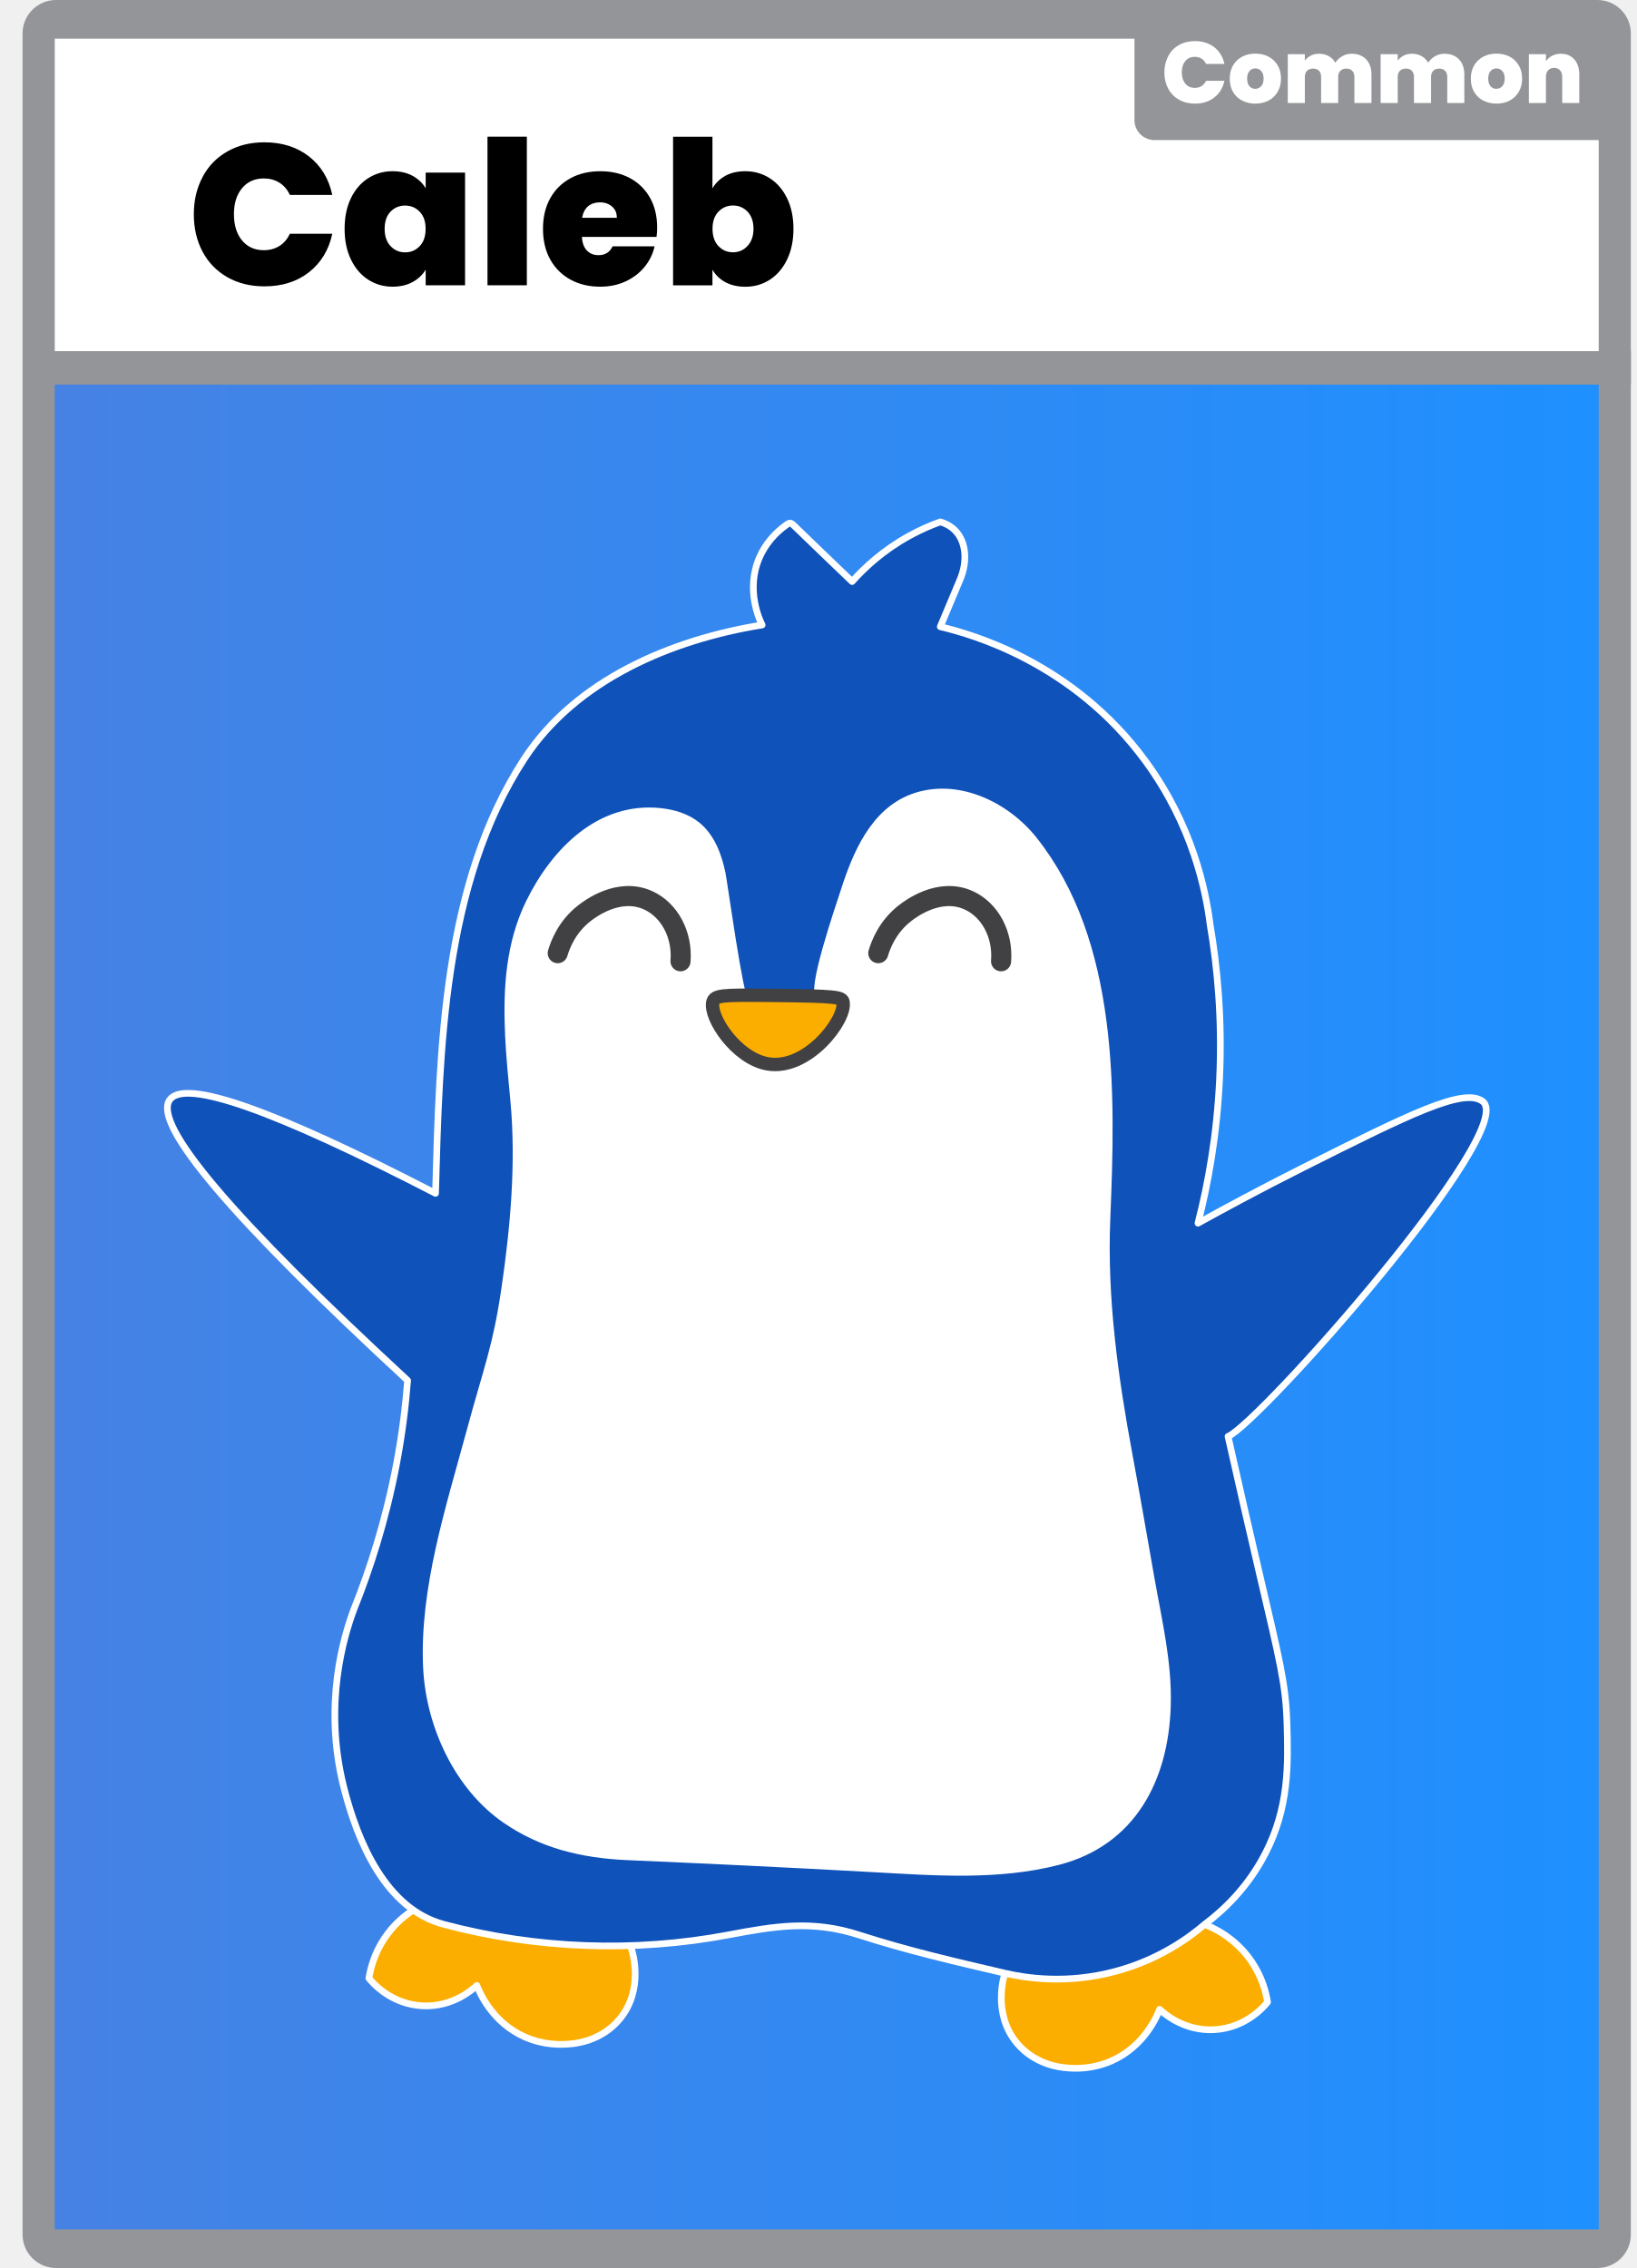
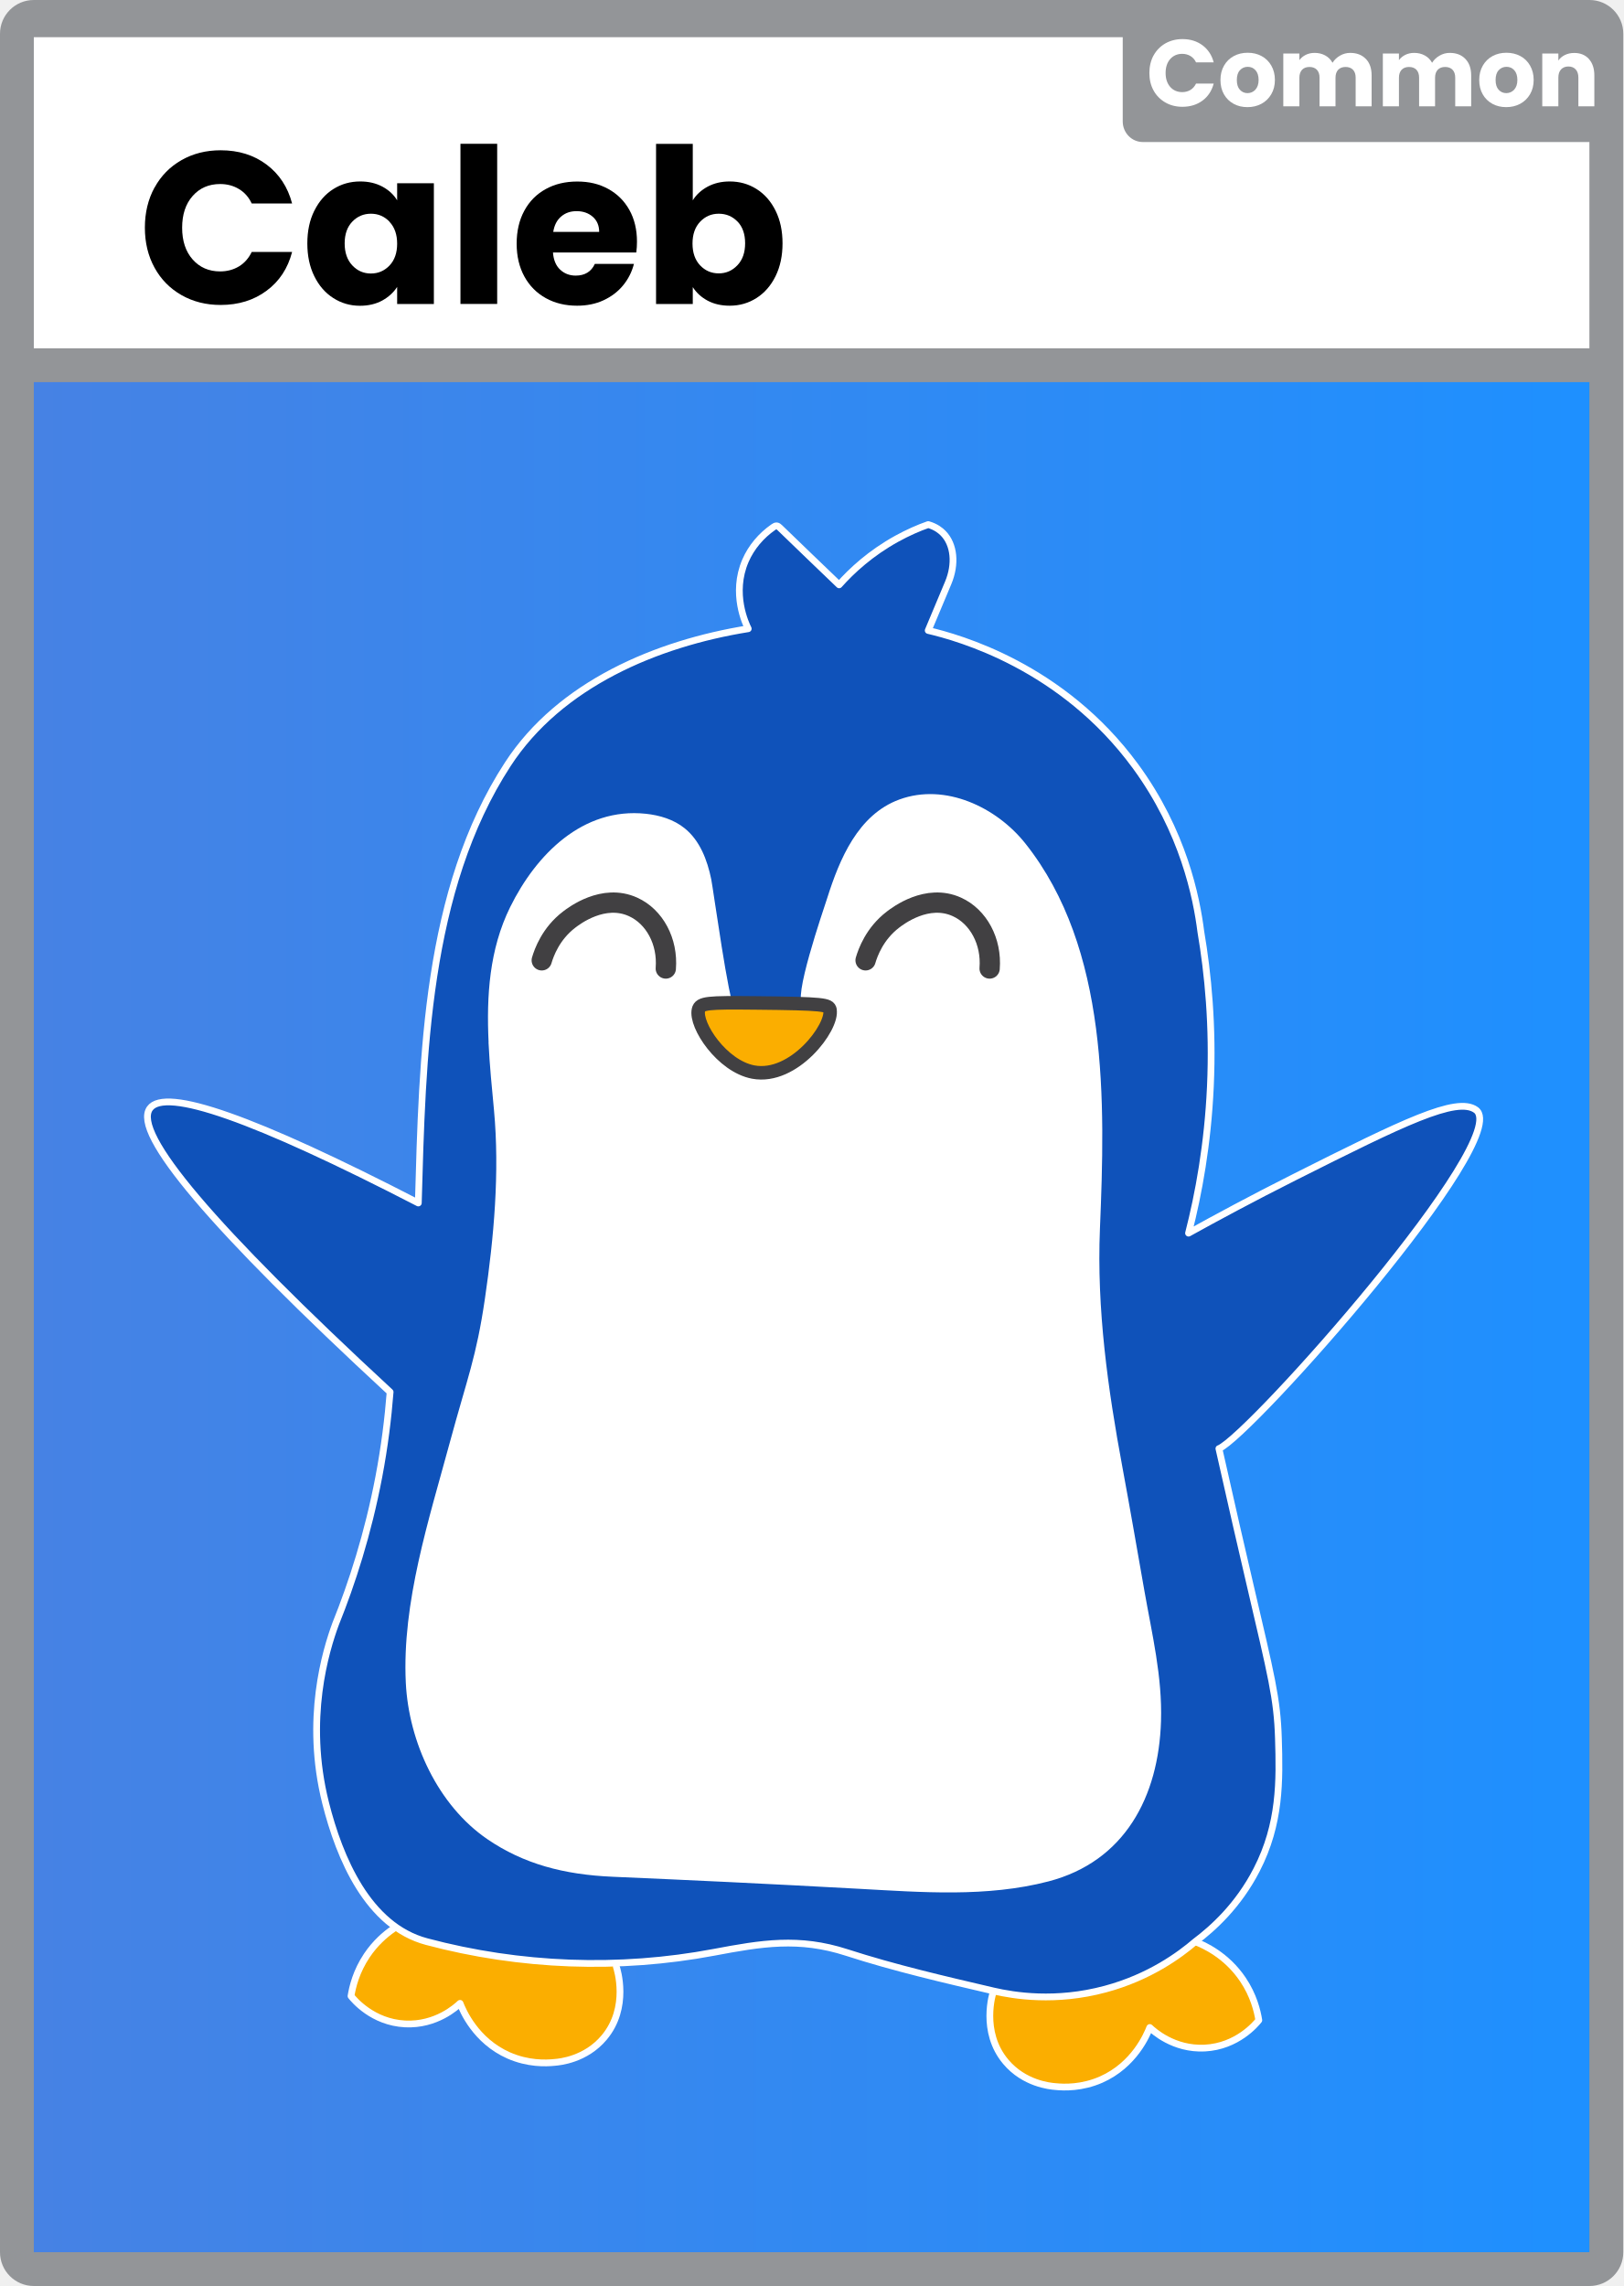
- <svg xmlns="http://www.w3.org/2000/svg" id="Outline" width="244.38" height="338.83" viewBox="0 0 244.38 338.83">
+ <svg xmlns="http://www.w3.org/2000/svg" id="Outline" width="240" height="338" viewBox="0 0 240 338">
  <defs>
    <style>
      .cls-1 {
        stroke-width: 2px;
      }

      .cls-1, .cls-2, .cls-3, .cls-4 {
        stroke-linecap: round;
        stroke-linejoin: round;
      }

      .cls-1, .cls-3 {
        fill: #fbae00;
      }

      .cls-1, .cls-4 {
        stroke: #414042;
      }

      .cls-2 {
        fill: #0f52ba;
      }

      .cls-2, .cls-3 {
        stroke: #fff;
      }

      .cls-5 {
        fill: #fff;
      }

      .cls-6 {
        stroke: #939598;
        stroke-miterlimit: 10;
        stroke-width: 5px;
      }

      .cls-6, .cls-4 {
        fill: none;
      }

      .cls-7 {
        fill: #939598;
      }

      .cls-4 {
        stroke-width: 3px;
      }

      .cls-8 {
        fill: url(#linear-gradient);
      }
    </style>
-     <linearGradient id="linear-gradient" x1="8.18" y1="194.01" x2="238.78" y2="194.01" gradientUnits="userSpaceOnUse">
+     <linearGradient id="linear-gradient" x1="5" y1="144.34" x2="235" y2="144.34" gradientTransform="translate(0 338.34) scale(1 -1)" gradientUnits="userSpaceOnUse">
      <stop offset="0" stop-color="#4682e4" />
      <stop offset="1" stop-color="#1e90ff" />
    </linearGradient>
  </defs>
-   <rect class="cls-7" x="3.37" width="240.21" height="338.83" rx="5" ry="5" />
-   <rect class="cls-8" x="8.18" y="54.96" width="230.6" height="278.1" />
+   <path class="cls-7" d="M5,0h230.01c2.76,0,5,2.23,5,4.99v328.02c0,2.75-2.24,4.99-5,4.99H5c-2.76,0-5-2.23-5-4.99V4.99C0,2.23,2.24,0,5,0Z" />
+   <rect class="cls-8" x="5" y="55" width="230" height="278" />
  <g>
-     <path class="cls-3" d="M94.33,291.22c.11.31,1.93,6.01-1.81,10.46-2.73,3.25-6.55,3.61-7.32,3.67-1.34.14-3.94.22-6.79-1.03-4.91-2.17-6.79-6.67-7.19-7.7-.51.48-3.52,3.27-8.13,3.04-4.81-.25-7.57-3.59-7.99-4.12.22-1.37.77-3.66,2.35-6.01,2.41-3.58,5.71-5.08,7.05-5.6" />
-     <path class="cls-3" d="M150.09,294.79c-.11.31-1.93,6.01,1.81,10.46,2.73,3.25,6.55,3.61,7.32,3.67,1.34.14,3.94.22,6.79-1.03,4.91-2.17,6.79-6.67,7.19-7.7.51.48,3.52,3.27,8.13,3.04,4.81-.25,7.57-3.59,7.99-4.12-.22-1.37-.77-3.66-2.35-6.01-2.41-3.58-5.71-5.08-7.05-5.6" />
-     <path class="cls-2" d="M183.42,214.59c1.86,8.28,3.43,15.13,4.57,19.98,3.17,13.61,4.05,16.95,4.23,22.88.19,6.22.3,12.6-3.23,19.44-2.72,5.29-6.5,8.68-9.06,10.6-2.31,1.98-6.78,5.27-13.3,7.02-7.35,1.98-13.51.98-16.53.28-7.24-1.69-14.64-3.4-21.71-5.69s-12.57-1.36-19.62-.03c-14.04,2.65-28.68,2.1-42.49-1.58-8.68-2.31-12.89-12.37-14.94-20.51-3.12-12.4.06-22.6,1.48-26.46,2.42-6.01,4.78-13.3,6.39-21.74.85-4.47,1.37-8.68,1.67-12.55-26.28-24.29-38.12-38.27-35.53-41.92,2.26-3.19,15.49,1.47,39.7,13.97.61-21.51,1.1-46.23,13.23-64.87,7.7-11.84,22.01-17.86,35.55-20.04-.34-.68-2.51-5.2-.41-10.06.86-1.99,2.33-3.71,4.11-4.95.16-.11.33-.22.52-.2.17.02.31.15.44.27,2.91,2.83,5.85,5.63,8.78,8.45,1.86-2.09,4.65-4.68,8.53-6.82,1.64-.9,3.21-1.59,4.64-2.09,1.15.33,1.84.9,2.21,1.28,1.64,1.67,1.91,4.57.74,7.35-.98,2.35-1.97,4.69-2.95,7.03,4.53,1.07,19.81,5.29,30.63,20.05,7.09,9.66,9.04,19.44,9.68,24.5,1.04,6.11,1.82,13.89,1.41,22.88-.39,8.54-1.74,15.88-3.23,21.68,4.02-2.23,9.36-5.11,15.72-8.31,15.92-8,23.94-11.96,26.77-9.91,5.67,4.11-33.24,48-37.99,50.08Z" />
-     <path class="cls-5" d="M75.43,154.53c.16,3.38.5,6.75.81,10.04.85,9.19-.01,18.78-1.35,27.91-1.27,8.64-2.57,11.57-5.19,21.23-3.07,11.34-7.08,23.64-6.5,35.5.43,8.74,4.73,18.13,12.08,23.15,5.32,3.63,11.27,5.23,18.5,5.54,5.74.25,11.52.51,17.32.79,6.4.31,12.76.64,19.09.99,9.28.51,18.92,1.28,28.02-1.09,11.29-2.94,16.31-12.53,16.65-23.71.2-6.58-1.32-12.8-2.45-19.22-1.07-6.07-2.12-12.19-3.25-18.27-2.16-11.62-3.82-23.43-3.33-35.28.78-18.74,1.34-41.42-11.03-56.99-4.26-5.36-11.85-8.98-18.62-6.5-6.13,2.24-8.85,8.83-10.67,14.57-.55,1.72-5.32,15.5-3.5,15.75-2.26-.32-2.6.24-4.85-.08,0,0-5.27.28-5.41.28-.72,0-3.1-17.29-3.39-18.72-.58-2.84-1.68-5.74-3.94-7.55-1.61-1.3-3.68-1.92-5.74-2.14-9.32-.98-16.22,6.03-20.05,13.8-3.08,6.25-3.51,13.12-3.19,19.98Z" />
-     <path class="cls-4" d="M83.3,142.4c.34-1.15,1.33-3.94,4.05-6.02.72-.55,5.06-3.88,9.45-1.88,3.18,1.44,5.16,5.11,4.84,9.11" />
-     <path class="cls-4" d="M131.18,142.4c.34-1.15,1.33-3.94,4.05-6.02.72-.55,5.06-3.88,9.45-1.88,3.18,1.44,5.16,5.11,4.84,9.11" />
-     <path class="cls-1" d="M125.92,149.72c-.16-.77-.87-.92-11.02-1.02-7.05-.07-8.18-.02-8.43,1.02-.53,2.28,3.48,8.33,8.1,9.2,6,1.13,11.86-6.66,11.34-9.2Z" />
+     <path class="cls-3" d="M91.13,290.81c.11.31,1.93,6.01-1.81,10.46-2.73,3.25-6.55,3.61-7.32,3.67-1.34.14-3.94.22-6.79-1.03-4.91-2.17-6.79-6.67-7.19-7.7-.51.48-3.52,3.27-8.13,3.04-4.81-.25-7.57-3.59-7.99-4.12.22-1.37.77-3.66,2.35-6.01,2.41-3.58,5.71-5.08,7.05-5.6" />
+     <path class="cls-3" d="M146.89,294.38c-.11.31-1.93,6.01,1.81,10.46,2.73,3.25,6.55,3.61,7.32,3.67,1.34.14,3.94.22,6.79-1.03,4.91-2.17,6.79-6.67,7.19-7.7.51.48,3.52,3.27,8.13,3.04,4.81-.25,7.57-3.59,7.99-4.12-.22-1.37-.77-3.66-2.35-6.01-2.41-3.58-5.71-5.08-7.05-5.6" />
+     <path class="cls-2" d="M180.22,214.18c1.86,8.28,3.43,15.13,4.57,19.98,3.17,13.61,4.05,16.95,4.23,22.88.19,6.22.3,12.6-3.23,19.44-2.72,5.29-6.5,8.68-9.06,10.6-2.31,1.98-6.78,5.27-13.3,7.02-7.35,1.98-13.51.98-16.53.28-7.24-1.69-14.64-3.4-21.71-5.69s-12.57-1.36-19.62-.03c-14.04,2.65-28.68,2.1-42.49-1.58-8.68-2.31-12.89-12.37-14.94-20.51-3.12-12.4.06-22.6,1.48-26.46,2.42-6.01,4.78-13.3,6.39-21.74.85-4.47,1.37-8.68,1.67-12.55-26.28-24.29-38.12-38.27-35.53-41.92,2.26-3.19,15.49,1.47,39.7,13.97.61-21.51,1.1-46.23,13.23-64.87,7.7-11.84,22.01-17.86,35.55-20.04-.34-.68-2.51-5.2-.41-10.06.86-1.99,2.33-3.71,4.11-4.95.16-.11.33-.22.52-.2.17.02.31.15.44.27,2.91,2.83,5.85,5.63,8.78,8.45,1.86-2.09,4.65-4.68,8.53-6.82,1.64-.9,3.21-1.59,4.64-2.09,1.15.33,1.84.9,2.21,1.28,1.64,1.67,1.91,4.57.74,7.35-.98,2.35-1.97,4.69-2.95,7.03,4.53,1.07,19.81,5.29,30.63,20.05,7.09,9.66,9.04,19.44,9.68,24.5,1.04,6.11,1.82,13.89,1.41,22.88-.39,8.54-1.74,15.88-3.23,21.68,4.02-2.23,9.36-5.11,15.72-8.31,15.92-8,23.94-11.96,26.77-9.91,5.67,4.11-33.24,48-37.99,50.08h-.01Z" />
+     <path class="cls-5" d="M72.23,154.12c.16,3.38.5,6.75.81,10.04.85,9.19-.01,18.78-1.35,27.91-1.27,8.64-2.57,11.57-5.19,21.23-3.07,11.34-7.08,23.64-6.5,35.5.43,8.74,4.73,18.13,12.08,23.15,5.32,3.63,11.27,5.23,18.5,5.54,5.74.25,11.52.51,17.32.79,6.4.31,12.76.64,19.09.99,9.28.51,18.92,1.28,28.02-1.09,11.29-2.94,16.31-12.53,16.65-23.71.2-6.58-1.32-12.8-2.45-19.22-1.07-6.07-2.12-12.19-3.25-18.27-2.16-11.62-3.82-23.43-3.33-35.28.78-18.74,1.34-41.42-11.03-56.99-4.26-5.36-11.85-8.98-18.62-6.5-6.13,2.24-8.85,8.83-10.67,14.57-.55,1.72-5.32,15.5-3.5,15.75-2.26-.32-2.6.24-4.85-.08,0,0-5.27.28-5.41.28-.72,0-3.1-17.29-3.39-18.72-.58-2.84-1.68-5.74-3.94-7.55-1.61-1.3-3.68-1.92-5.74-2.14-9.32-.98-16.22,6.03-20.05,13.8-3.08,6.25-3.51,13.12-3.19,19.98v.02Z" />
+     <path class="cls-4" d="M80.1,141.99c.34-1.15,1.33-3.94,4.05-6.02.72-.55,5.06-3.88,9.45-1.88,3.18,1.44,5.16,5.11,4.84,9.11" />
+     <path class="cls-4" d="M127.98,141.99c.34-1.15,1.33-3.94,4.05-6.02.72-.55,5.06-3.88,9.45-1.88,3.18,1.44,5.16,5.11,4.84,9.11" />
+     <path class="cls-1" d="M122.72,149.31c-.16-.77-.87-.92-11.02-1.02-7.05-.07-8.18-.02-8.43,1.02-.53,2.28,3.48,8.33,8.1,9.2,6,1.13,11.86-6.66,11.34-9.2h.01Z" />
  </g>
-   <rect class="cls-5" x="8.18" y="5.78" width="230.6" height="49.18" />
-   <path class="cls-7" d="M169.44,5.17h70.57v15.76h-67.57c-1.66,0-3-1.34-3-3V5.17h0Z" />
-   <line class="cls-6" x1="5.96" y1="54.96" x2="243.59" y2="54.96" />
+   <rect class="cls-5" x="5" y="5.5" width="230" height="49" />
+   <path class="cls-7" d="M166,5h70v16h-67.02c-1.65,0-2.98-1.36-2.98-3.05V5h0Z" />
+   <line class="cls-6" x1="2.5" y1="54" x2="237.5" y2="54" />
  <g>
-     <path d="M30.26,26.43c.87-1.63,2.1-2.9,3.71-3.81,1.6-.91,3.44-1.36,5.52-1.36,2.64,0,4.86.71,6.66,2.11,1.8,1.41,2.96,3.33,3.48,5.75h-6.33c-.38-.8-.9-1.41-1.57-1.83-.67-.42-1.45-.63-2.33-.63-1.36,0-2.44.49-3.25,1.46-.81.97-1.21,2.26-1.21,3.88s.4,2.95,1.21,3.92c.81.97,1.89,1.46,3.25,1.46.88,0,1.65-.21,2.33-.63.67-.42,1.19-1.03,1.57-1.83h6.33c-.52,2.42-1.68,4.33-3.48,5.75-1.8,1.41-4.02,2.11-6.66,2.11-2.08,0-3.92-.45-5.52-1.36-1.6-.91-2.84-2.18-3.71-3.81-.87-1.63-1.31-3.5-1.31-5.6s.44-3.93,1.31-5.56Z" />
-     <path d="M52.4,29.63c.63-1.3,1.49-2.3,2.58-3,1.09-.7,2.3-1.05,3.65-1.05,1.16,0,2.16.23,3,.69.84.46,1.49,1.08,1.95,1.86v-2.34h5.88v16.83h-5.88v-2.34c-.46.78-1.12,1.4-1.96,1.86-.85.46-1.85.69-2.98.69-1.34,0-2.56-.35-3.65-1.05-1.09-.7-1.95-1.71-2.58-3.02-.63-1.31-.94-2.83-.94-4.58s.31-3.26.94-4.56ZM62.69,31.64c-.59-.62-1.32-.93-2.18-.93s-1.61.31-2.19.92c-.58.61-.87,1.47-.87,2.56s.29,1.94.87,2.56c.58.63,1.31.95,2.19.95s1.58-.31,2.18-.93c.59-.62.88-1.48.88-2.58s-.29-1.93-.88-2.55Z" />
-     <path d="M78.69,20.42v22.2h-5.88v-22.2h5.88Z" />
-     <path d="M98.04,35.39h-11.13c.06.92.31,1.6.77,2.06s1.02.67,1.72.67c.98,0,1.68-.44,2.1-1.32h6.27c-.26,1.16-.77,2.19-1.52,3.1s-1.69,1.62-2.83,2.15c-1.14.52-2.4.78-3.78.78-1.66,0-3.14-.35-4.42-1.05-1.29-.7-2.3-1.7-3.03-3-.73-1.3-1.09-2.83-1.09-4.59s.36-3.28,1.08-4.57c.72-1.29,1.73-2.28,3.02-2.99,1.29-.7,2.77-1.05,4.46-1.05s3.13.34,4.41,1.02c1.28.68,2.28,1.66,3,2.92.72,1.27,1.08,2.77,1.08,4.49,0,.46-.03.92-.09,1.38ZM92.13,32.54c0-.72-.24-1.28-.72-1.69-.48-.41-1.08-.62-1.8-.62s-1.31.2-1.77.58c-.46.39-.76.97-.9,1.73h5.19Z" />
-     <path d="M108.36,26.25c.84-.45,1.83-.67,2.97-.67,1.34,0,2.55.35,3.65,1.05,1.09.7,1.95,1.7,2.58,3,.63,1.3.95,2.82.95,4.56s-.32,3.27-.95,4.58c-.63,1.31-1.49,2.31-2.58,3.02-1.09.7-2.31,1.05-3.65,1.05-1.14,0-2.13-.23-2.97-.67-.84-.45-1.49-1.08-1.95-1.88v2.34h-5.88v-22.2h5.88v7.71c.46-.8,1.11-1.42,1.95-1.88ZM111.65,31.62c-.59-.61-1.32-.92-2.17-.92s-1.59.31-2.18.93c-.59.62-.88,1.47-.88,2.55s.29,1.96.88,2.58c.59.62,1.31.93,2.18.93s1.58-.31,2.17-.95c.59-.63.89-1.48.89-2.56s-.3-1.95-.89-2.56Z" />
+     <path d="M22.85,27.74c.95-1.74,2.28-3.09,3.98-4.06,1.7-.97,3.63-1.46,5.79-1.46,2.65,0,4.91.7,6.79,2.11,1.88,1.41,3.14,3.33,3.78,5.76h-5.97c-.44-.94-1.07-1.65-1.89-2.14-.81-.49-1.74-.74-2.78-.74-1.67,0-3.03.59-4.06,1.76-1.04,1.17-1.56,2.74-1.56,4.7s.52,3.53,1.56,4.7c1.04,1.17,2.39,1.76,4.06,1.76,1.04,0,1.96-.25,2.78-.74.81-.49,1.44-1.21,1.89-2.14h5.97c-.63,2.43-1.89,4.35-3.78,5.74-1.88,1.4-4.15,2.1-6.79,2.1-2.16,0-4.09-.49-5.79-1.46-1.7-.97-3.03-2.32-3.98-4.05-.95-1.73-1.43-3.7-1.43-5.92s.48-4.2,1.43-5.94Z" />
+     <path d="M46.48,31.15c.69-1.39,1.62-2.45,2.81-3.2,1.19-.75,2.51-1.12,3.97-1.12,1.25,0,2.34.26,3.29.77.94.51,1.67,1.18,2.17,2.02v-2.53h5.43v17.86h-5.43v-2.53c-.53.83-1.27,1.5-2.21,2.02-.94.51-2.04.77-3.29.77-1.44,0-2.75-.38-3.94-1.14-1.19-.76-2.12-1.83-2.81-3.23-.69-1.4-1.03-3.01-1.03-4.85s.34-3.44,1.03-4.83ZM57.59,32.78c-.75-.79-1.67-1.18-2.75-1.18s-2,.39-2.75,1.17c-.75.78-1.13,1.85-1.13,3.22s.38,2.45,1.13,3.25c.75.8,1.67,1.2,2.75,1.2s1.99-.39,2.75-1.18c.75-.79,1.13-1.87,1.13-3.23s-.38-2.44-1.13-3.23Z" />
+     <path d="M73.51,21.26v23.68h-5.43v-23.68h5.43Z" />
+     <path d="M94.05,37.33h-12.29c.08,1.11.44,1.96,1.06,2.54s1.39.88,2.3.88c1.35,0,2.3-.58,2.83-1.73h5.78c-.3,1.17-.83,2.23-1.6,3.17-.77.94-1.74,1.67-2.9,2.21s-2.47.8-3.9.8c-1.74,0-3.28-.37-4.63-1.12s-2.41-1.81-3.17-3.2c-.76-1.39-1.14-3.01-1.14-4.86s.38-3.48,1.13-4.86c.75-1.39,1.8-2.45,3.16-3.2,1.35-.75,2.91-1.12,4.67-1.12s3.24.36,4.57,1.09c1.33.73,2.38,1.76,3.13,3.1.75,1.34,1.13,2.91,1.13,4.7,0,.51-.03,1.05-.1,1.6ZM88.59,34.29c0-.94-.32-1.69-.95-2.24-.63-.55-1.43-.83-2.38-.83s-1.68.27-2.3.8c-.62.53-1.01,1.29-1.16,2.27h6.79Z" />
+     <path d="M104.62,27.6c.95-.51,2.04-.77,3.27-.77,1.46,0,2.78.37,3.97,1.12,1.19.75,2.12,1.81,2.81,3.2.69,1.39,1.03,3,1.03,4.83s-.34,3.45-1.03,4.85c-.69,1.4-1.62,2.47-2.81,3.23s-2.51,1.14-3.97,1.14c-1.25,0-2.34-.25-3.27-.75-.93-.5-1.66-1.17-2.19-2v2.5h-5.43v-23.68h5.43v8.35c.51-.83,1.24-1.5,2.19-2.02ZM109.05,32.77c-.75-.78-1.68-1.17-2.78-1.17s-2,.4-2.75,1.18c-.75.79-1.13,1.87-1.13,3.23s.38,2.44,1.13,3.23,1.67,1.18,2.75,1.18,2-.4,2.76-1.2c.76-.8,1.14-1.88,1.14-3.25s-.38-2.44-1.13-3.22Z" />
  </g>
  <g>
-     <path class="cls-5" d="M174.48,8.38c.38-.71.91-1.26,1.61-1.65.69-.39,1.49-.59,2.39-.59,1.14,0,2.11.31,2.89.92.78.61,1.28,1.44,1.51,2.49h-2.74c-.17-.35-.39-.61-.68-.79s-.63-.27-1.01-.27c-.59,0-1.06.21-1.41.63-.35.42-.53.98-.53,1.68s.18,1.28.53,1.7.82.63,1.41.63c.38,0,.72-.09,1.01-.27.29-.18.52-.45.68-.79h2.74c-.23,1.05-.73,1.88-1.51,2.49-.78.61-1.74.92-2.89.92-.9,0-1.7-.2-2.39-.59s-1.23-.94-1.61-1.65c-.38-.71-.57-1.51-.57-2.42s.19-1.71.57-2.41Z" />
-     <path class="cls-5" d="M185.52,15.03c-.58-.3-1.03-.74-1.36-1.3-.33-.56-.49-1.23-.49-1.99s.17-1.41.5-1.98c.33-.56.79-1,1.37-1.3.58-.3,1.23-.45,1.96-.45s1.38.15,1.96.45c.58.3,1.03.74,1.37,1.3.33.56.5,1.22.5,1.98s-.17,1.42-.5,1.98c-.33.57-.79,1-1.37,1.31-.58.3-1.23.45-1.96.45s-1.38-.15-1.96-.45ZM188.37,12.88c.24-.26.36-.64.36-1.14s-.12-.87-.36-1.13c-.24-.26-.53-.39-.88-.39s-.64.13-.87.39c-.23.26-.35.64-.35,1.13s.11.88.34,1.14c.23.26.52.39.87.39s.65-.13.89-.4Z" />
-     <path class="cls-5" d="M204.05,8.87c.52.55.79,1.31.79,2.27v4.25h-2.55v-3.91c0-.39-.11-.69-.33-.91-.22-.22-.51-.32-.88-.32s-.67.11-.88.32c-.22.22-.33.52-.33.91v3.91h-2.55v-3.91c0-.39-.11-.69-.32-.91-.21-.22-.5-.32-.88-.32s-.68.11-.9.32c-.22.22-.33.52-.33.91v3.91h-2.55v-7.29h2.55v.96c.23-.31.52-.56.88-.75.36-.19.77-.28,1.24-.28.54,0,1.02.12,1.44.35.42.23.75.56.99.99.26-.4.6-.72,1.03-.97.42-.25.89-.37,1.4-.37.92,0,1.64.28,2.17.83Z" />
-     <path class="cls-5" d="M217.92,8.87c.52.55.79,1.31.79,2.27v4.25h-2.55v-3.91c0-.39-.11-.69-.33-.91-.22-.22-.51-.32-.88-.32s-.67.11-.88.32c-.22.22-.33.52-.33.91v3.91h-2.55v-3.91c0-.39-.11-.69-.32-.91-.21-.22-.5-.32-.88-.32s-.68.11-.9.32c-.22.22-.33.52-.33.91v3.91h-2.55v-7.29h2.55v.96c.23-.31.52-.56.88-.75.36-.19.77-.28,1.24-.28.54,0,1.02.12,1.44.35.42.23.75.56.99.99.26-.4.6-.72,1.03-.97.42-.25.89-.37,1.4-.37.92,0,1.64.28,2.17.83Z" />
-     <path class="cls-5" d="M221.53,15.03c-.58-.3-1.03-.74-1.36-1.3-.33-.56-.49-1.23-.49-1.99s.17-1.41.5-1.98c.33-.56.79-1,1.37-1.3.58-.3,1.23-.45,1.96-.45s1.38.15,1.96.45c.58.3,1.03.74,1.37,1.3s.5,1.22.5,1.98-.17,1.42-.5,1.98c-.33.57-.79,1-1.37,1.31-.58.3-1.24.45-1.96.45s-1.38-.15-1.96-.45ZM224.38,12.88c.24-.26.36-.64.36-1.14s-.12-.87-.36-1.13c-.24-.26-.53-.39-.88-.39s-.64.13-.87.39c-.23.26-.35.64-.35,1.13s.11.88.34,1.14c.22.26.52.39.87.39s.65-.13.89-.4Z" />
-     <path class="cls-5" d="M235.14,8.87c.49.56.74,1.32.74,2.27v4.25h-2.55v-3.91c0-.42-.11-.74-.33-.98s-.51-.36-.87-.36-.68.12-.9.36c-.22.24-.33.57-.33.98v3.91h-2.55v-7.29h2.55v1.04c.23-.33.53-.6.91-.8.38-.2.82-.31,1.31-.31.84,0,1.51.28,2,.84Z" />
+     <path class="cls-5" d="M170.56,8.2c.42-.76,1-1.35,1.74-1.78.75-.42,1.59-.64,2.53-.64,1.16,0,2.15.31,2.97.92.82.62,1.38,1.46,1.65,2.52h-2.61c-.19-.41-.47-.72-.83-.94-.36-.21-.76-.32-1.21-.32-.73,0-1.32.26-1.78.77-.45.51-.68,1.2-.68,2.06s.23,1.54.68,2.06c.45.51,1.05.77,1.78.77.45,0,.86-.11,1.21-.32s.63-.53.83-.94h2.61c-.28,1.06-.83,1.9-1.65,2.51-.82.61-1.82.92-2.97.92-.94,0-1.79-.21-2.53-.64s-1.33-1.02-1.74-1.77c-.42-.76-.62-1.62-.62-2.59s.21-1.84.62-2.6Z" />
+     <path class="cls-5" d="M182.4,15.35c-.61-.33-1.08-.79-1.43-1.4-.35-.61-.52-1.32-.52-2.13s.18-1.51.53-2.12c.35-.61.83-1.08,1.44-1.41s1.3-.49,2.06-.49,1.44.16,2.05.49c.61.33,1.09.8,1.44,1.41.35.61.53,1.32.53,2.12s-.18,1.51-.54,2.12c-.36.61-.84,1.08-1.46,1.41s-1.3.49-2.06.49-1.44-.16-2.05-.49ZM185.61,13.26c.32-.34.48-.82.48-1.44s-.16-1.11-.46-1.44c-.31-.34-.69-.5-1.15-.5s-.85.17-1.15.5c-.31.33-.46.81-.46,1.45s.15,1.11.45,1.44.68.5,1.13.5.84-.17,1.16-.5Z" />
+     <path class="cls-5" d="M201.95,8.71c.57.59.85,1.4.85,2.45v4.56h-2.36v-4.24c0-.5-.13-.89-.4-1.17-.26-.27-.63-.41-1.09-.41s-.83.14-1.09.41c-.26.28-.4.67-.4,1.17v4.24h-2.36v-4.24c0-.5-.13-.89-.4-1.17-.26-.27-.63-.41-1.09-.41s-.83.14-1.09.41c-.26.28-.4.67-.4,1.17v4.24h-2.38v-7.81h2.38v.98c.24-.33.56-.59.94-.78s.83-.29,1.32-.29c.58,0,1.1.13,1.56.38s.82.61,1.08,1.08c.27-.43.63-.78,1.1-1.05.46-.27.97-.41,1.51-.41.96,0,1.73.29,2.3.88Z" />
+     <path class="cls-5" d="M216.66,8.71c.57.59.86,1.4.86,2.45v4.56h-2.36v-4.24c0-.5-.13-.89-.4-1.17-.26-.27-.63-.41-1.09-.41s-.83.14-1.09.41c-.26.28-.4.67-.4,1.17v4.24h-2.36v-4.24c0-.5-.13-.89-.4-1.17-.26-.27-.63-.41-1.09-.41s-.83.14-1.09.41c-.26.28-.4.67-.4,1.17v4.24h-2.38v-7.81h2.38v.98c.24-.33.56-.59.94-.78.39-.19.83-.29,1.32-.29.58,0,1.1.13,1.56.38.46.25.82.61,1.08,1.08.27-.43.63-.78,1.1-1.05.46-.27.97-.41,1.51-.41.96,0,1.73.29,2.3.88Z" />
+     <path class="cls-5" d="M220.66,15.35c-.61-.33-1.08-.79-1.43-1.4-.35-.61-.52-1.32-.52-2.13s.18-1.51.53-2.12c.35-.61.83-1.08,1.44-1.41.61-.33,1.3-.49,2.05-.49s1.44.16,2.06.49,1.09.8,1.44,1.41.53,1.32.53,2.12-.18,1.51-.54,2.12c-.36.61-.84,1.08-1.46,1.41-.62.33-1.3.49-2.06.49s-1.44-.16-2.05-.49ZM223.87,13.26c.32-.34.48-.82.48-1.44s-.16-1.11-.46-1.44c-.31-.34-.69-.5-1.15-.5s-.85.17-1.15.5c-.31.33-.46.81-.46,1.45s.15,1.11.45,1.44.68.5,1.13.5.84-.17,1.16-.5Z" />
+     <path class="cls-5" d="M234.92,8.72c.54.59.81,1.41.81,2.44v4.56h-2.36v-4.24c0-.52-.13-.93-.4-1.22-.27-.29-.63-.43-1.08-.43s-.81.15-1.08.43c-.27.29-.4.7-.4,1.22v4.24h-2.38v-7.81h2.38v1.04c.24-.35.56-.62.97-.82.41-.2.87-.3,1.38-.3.91,0,1.63.3,2.17.89Z" />
  </g>
</svg>
